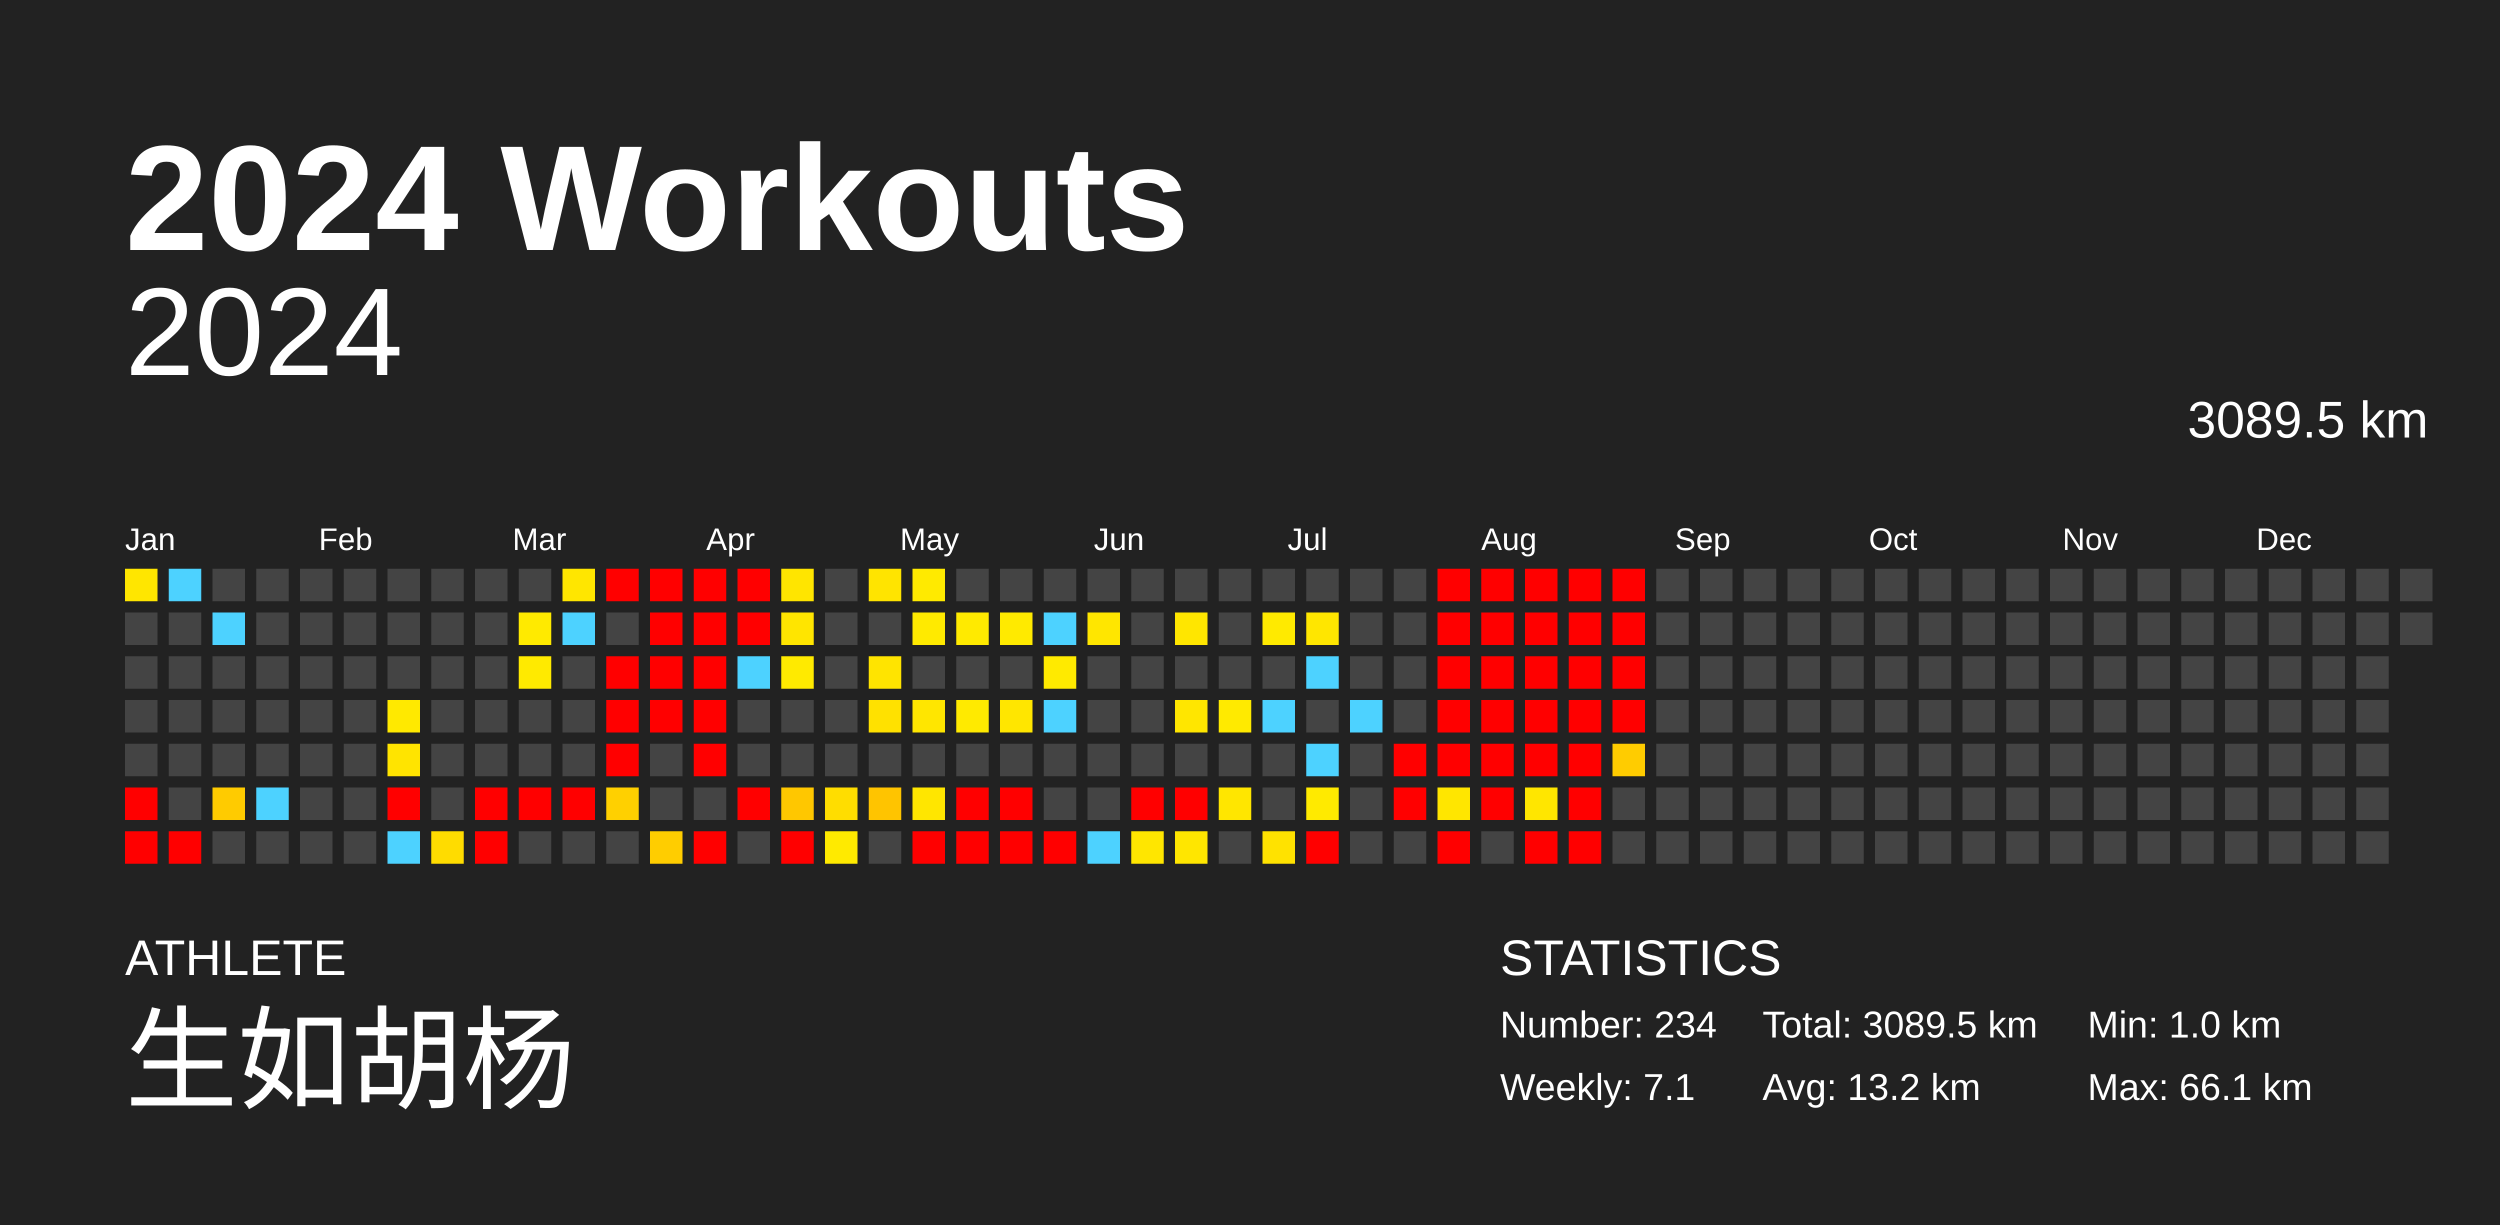
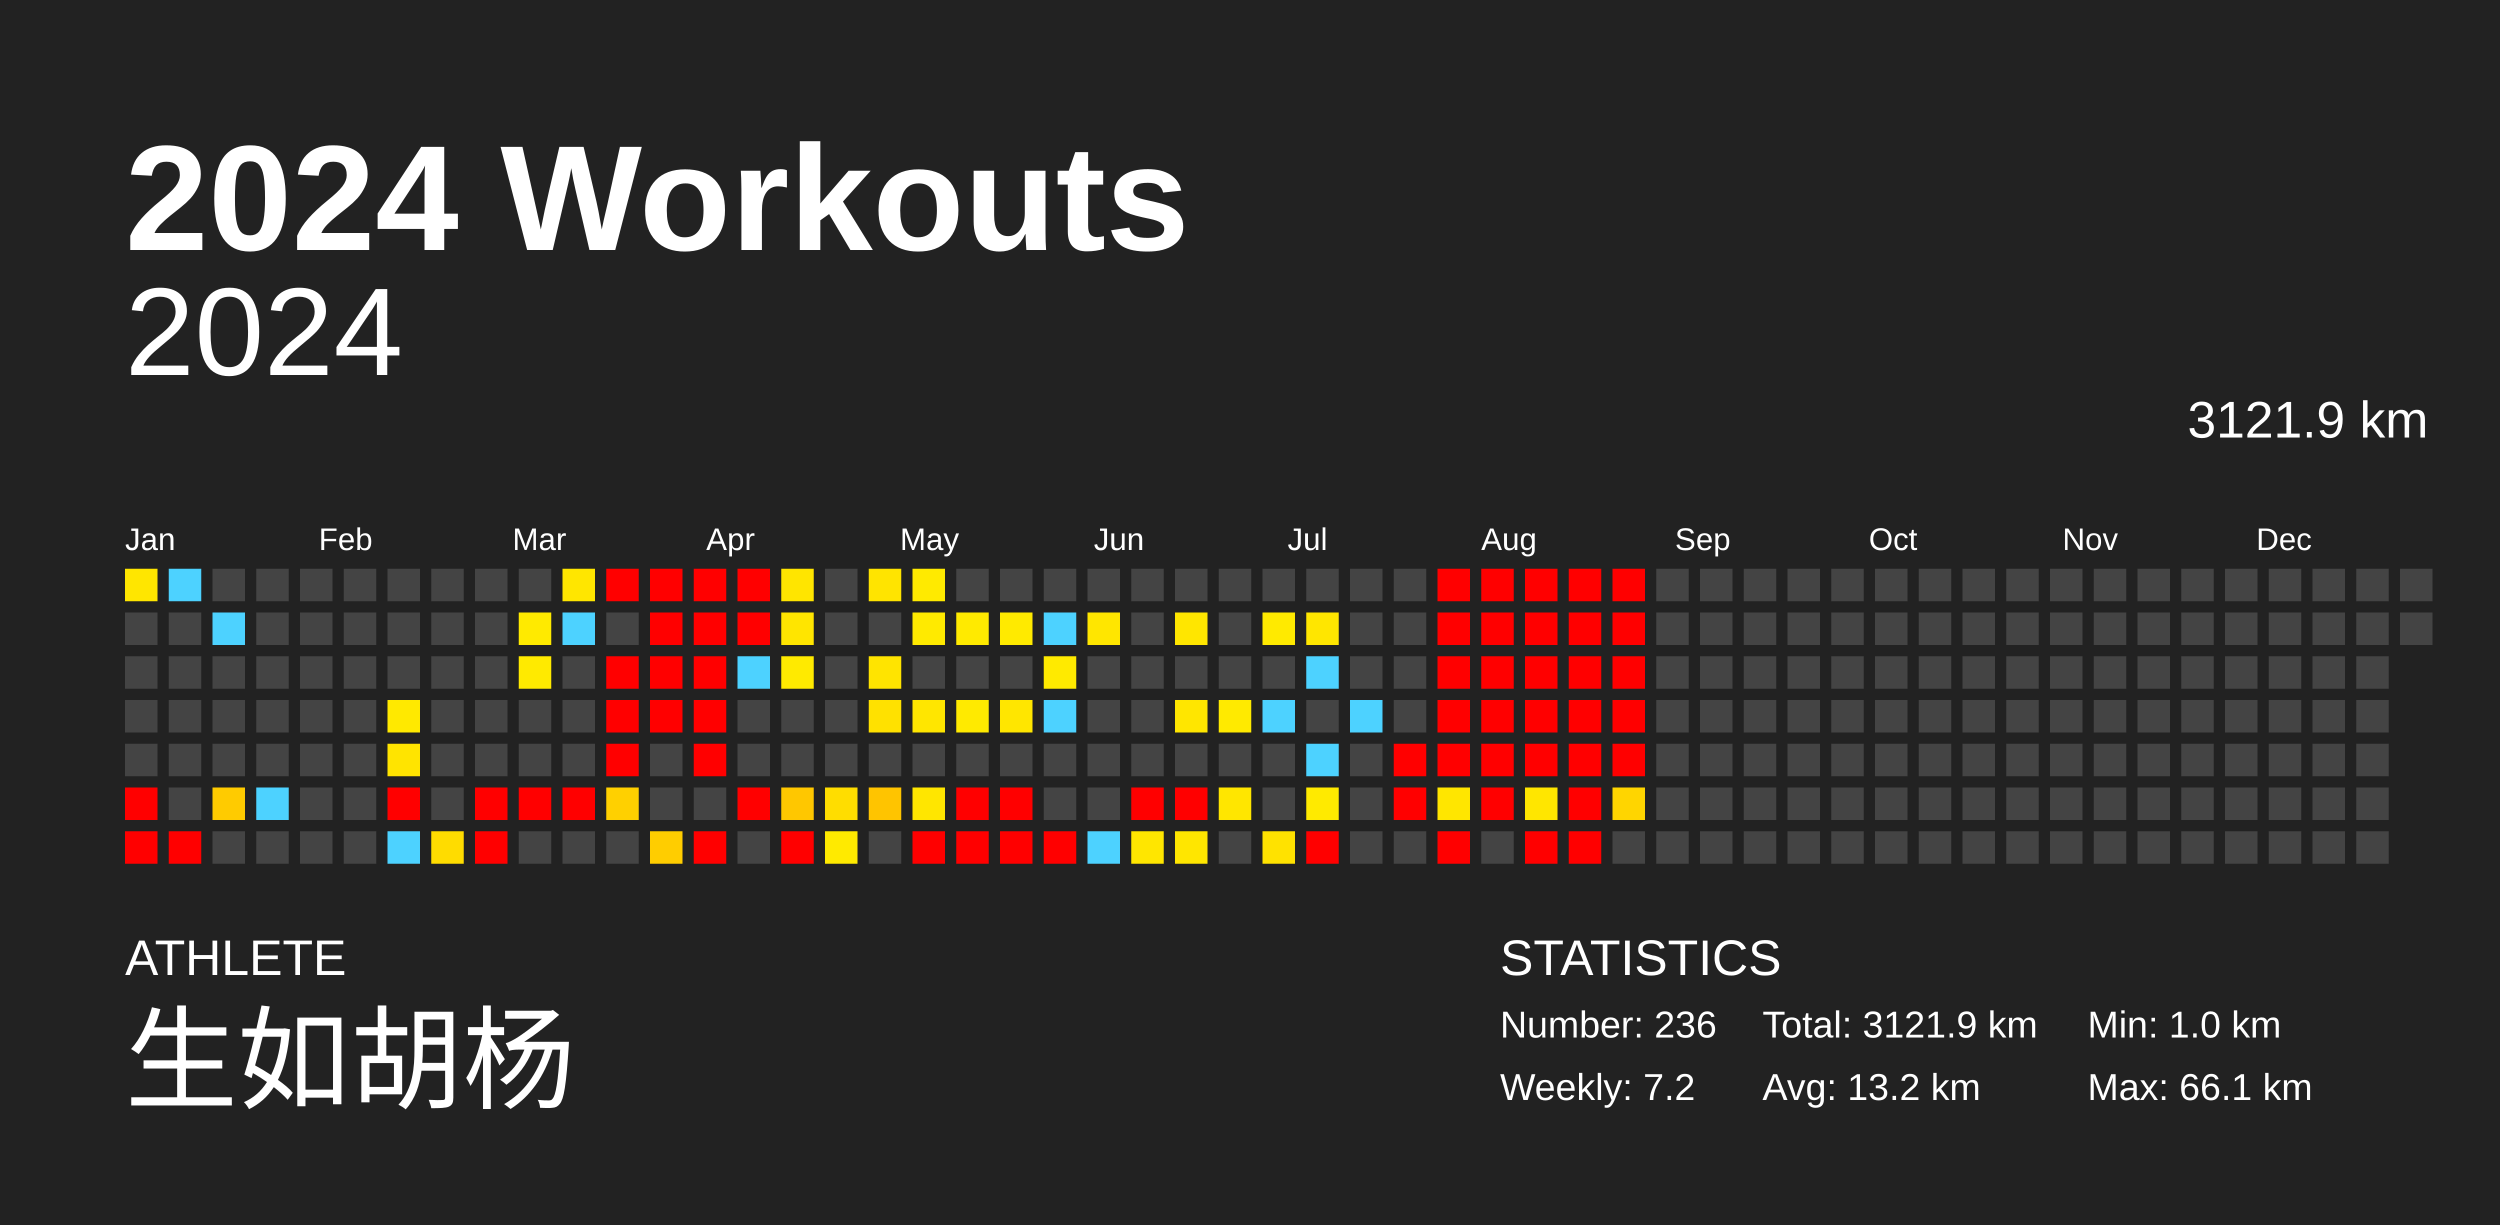
<svg xmlns="http://www.w3.org/2000/svg" baseProfile="full" height="98mm" version="1.1" viewBox="0,0,200,98" width="200mm">
  <defs />
  <rect fill="#222222" height="98" width="200" x="0" y="0" />
  <text fill="#FFFFFF" style="font-size:12px; font-family:Arial; font-weight:bold;" x="10" y="20">2024 Workouts</text>
  <text fill="#FFFFFF" style="font-size:4px; font-family:Arial" x="10" y="78">ATHLETE</text>
  <text fill="#FFFFFF" style="font-size:9px; font-family:Arial" x="10" y="88">生如胡杨</text>
  <text fill="#FFFFFF" style="font-size:4px; font-family:Arial" x="120" y="78">STATISTICS</text>
-   <text fill="#FFFFFF" style="font-size:3px; font-family:Arial" x="120" y="83">Number: 234</text>
-   <text fill="#FFFFFF" style="font-size:3px; font-family:Arial" x="120" y="88">Weekly: 7.1</text>
-   <text fill="#FFFFFF" style="font-size:3px; font-family:Arial" x="141" y="83">Total: 3089.5 km</text>
+   <text fill="#FFFFFF" style="font-size:3px; font-family:Arial" x="120" y="83">Number: 236</text>
+   <text fill="#FFFFFF" style="font-size:3px; font-family:Arial" x="120" y="88">Weekly: 7.2</text>
+   <text fill="#FFFFFF" style="font-size:3px; font-family:Arial" x="141" y="83">Total: 3121.9 km</text>
  <text fill="#FFFFFF" style="font-size:3px; font-family:Arial" x="141" y="88">Avg: 13.2 km</text>
  <text fill="#FFFFFF" style="font-size:3px; font-family:Arial" x="167" y="83">Min: 1.0 km</text>
  <text fill="#FFFFFF" style="font-size:3px; font-family:Arial" x="167" y="88">Max: 66.1 km</text>
  <text alignment-baseline="hanging" fill="#FFFFFF" style="font-size:10.0px; font-family:Arial;" x="10" y="30">2024</text>
-   <text alignment-baseline="hanging" fill="#FFFFFF" style="font-size:4.125px; font-family:Arial;" x="175" y="35">3089.5 km</text>
+   <text alignment-baseline="hanging" fill="#FFFFFF" style="font-size:4.125px; font-family:Arial;" x="175" y="35">3121.9 km</text>
  <text fill="#FFFFFF" style="font-size:2.5px; font-family:Arial" x="10.0" y="44">Jan</text>
  <text fill="#FFFFFF" style="font-size:2.5px; font-family:Arial" x="25.5" y="44">Feb</text>
  <text fill="#FFFFFF" style="font-size:2.5px; font-family:Arial" x="41.0" y="44">Mar</text>
  <text fill="#FFFFFF" style="font-size:2.5px; font-family:Arial" x="56.5" y="44">Apr</text>
  <text fill="#FFFFFF" style="font-size:2.5px; font-family:Arial" x="72.0" y="44">May</text>
  <text fill="#FFFFFF" style="font-size:2.5px; font-family:Arial" x="87.5" y="44">Jun</text>
  <text fill="#FFFFFF" style="font-size:2.5px; font-family:Arial" x="103.0" y="44">Jul</text>
  <text fill="#FFFFFF" style="font-size:2.5px; font-family:Arial" x="118.5" y="44">Aug</text>
  <text fill="#FFFFFF" style="font-size:2.5px; font-family:Arial" x="134.0" y="44">Sep</text>
  <text fill="#FFFFFF" style="font-size:2.5px; font-family:Arial" x="149.5" y="44">Oct</text>
  <text fill="#FFFFFF" style="font-size:2.5px; font-family:Arial" x="165.0" y="44">Nov</text>
  <text fill="#FFFFFF" style="font-size:2.5px; font-family:Arial" x="180.5" y="44">Dec</text>
  <rect fill="#ffe600" height="2.6" width="2.6" x="10.0" y="45.5" />
  <rect fill="#444444" height="2.6" width="2.6" x="10.0" y="49.0" />
  <rect fill="#444444" height="2.6" width="2.6" x="10.0" y="52.5" />
  <rect fill="#444444" height="2.6" width="2.6" x="10.0" y="56.0" />
  <rect fill="#444444" height="2.6" width="2.6" x="10.0" y="59.5" />
  <rect fill="red" height="2.6" width="2.6" x="10.0" y="63.0" />
  <rect fill="red" height="2.6" width="2.6" x="10.0" y="66.5" />
  <rect fill="#4dd2ff" height="2.6" width="2.6" x="13.5" y="45.5" />
  <rect fill="#444444" height="2.6" width="2.6" x="13.5" y="49.0" />
  <rect fill="#444444" height="2.6" width="2.6" x="13.5" y="52.5" />
  <rect fill="#444444" height="2.6" width="2.6" x="13.5" y="56.0" />
  <rect fill="#444444" height="2.6" width="2.6" x="13.5" y="59.5" />
  <rect fill="#444444" height="2.6" width="2.6" x="13.5" y="63.0" />
  <rect fill="red" height="2.6" width="2.6" x="13.5" y="66.5" />
  <rect fill="#444444" height="2.6" width="2.6" x="17.0" y="45.5" />
  <rect fill="#4dd2ff" height="2.6" width="2.6" x="17.0" y="49.0" />
  <rect fill="#444444" height="2.6" width="2.6" x="17.0" y="52.5" />
  <rect fill="#444444" height="2.6" width="2.6" x="17.0" y="56.0" />
  <rect fill="#444444" height="2.6" width="2.6" x="17.0" y="59.5" />
  <rect fill="#ffcb00" height="2.6" width="2.6" x="17.0" y="63.0" />
  <rect fill="#444444" height="2.6" width="2.6" x="17.0" y="66.5" />
  <rect fill="#444444" height="2.6" width="2.6" x="20.5" y="45.5" />
  <rect fill="#444444" height="2.6" width="2.6" x="20.5" y="49.0" />
  <rect fill="#444444" height="2.6" width="2.6" x="20.5" y="52.5" />
  <rect fill="#444444" height="2.6" width="2.6" x="20.5" y="56.0" />
  <rect fill="#444444" height="2.6" width="2.6" x="20.5" y="59.5" />
  <rect fill="#4dd2ff" height="2.6" width="2.6" x="20.5" y="63.0" />
  <rect fill="#444444" height="2.6" width="2.6" x="20.5" y="66.5" />
  <rect fill="#444444" height="2.6" width="2.6" x="24.0" y="45.5" />
  <rect fill="#444444" height="2.6" width="2.6" x="24.0" y="49.0" />
  <rect fill="#444444" height="2.6" width="2.6" x="24.0" y="52.5" />
  <rect fill="#444444" height="2.6" width="2.6" x="24.0" y="56.0" />
  <rect fill="#444444" height="2.6" width="2.6" x="24.0" y="59.5" />
  <rect fill="#444444" height="2.6" width="2.6" x="24.0" y="63.0" />
  <rect fill="#444444" height="2.6" width="2.6" x="24.0" y="66.5" />
  <rect fill="#444444" height="2.6" width="2.6" x="27.5" y="45.5" />
  <rect fill="#444444" height="2.6" width="2.6" x="27.5" y="49.0" />
  <rect fill="#444444" height="2.6" width="2.6" x="27.5" y="52.5" />
  <rect fill="#444444" height="2.6" width="2.6" x="27.5" y="56.0" />
  <rect fill="#444444" height="2.6" width="2.6" x="27.5" y="59.5" />
  <rect fill="#444444" height="2.6" width="2.6" x="27.5" y="63.0" />
  <rect fill="#444444" height="2.6" width="2.6" x="27.5" y="66.5" />
  <rect fill="#444444" height="2.6" width="2.6" x="31.0" y="45.5" />
  <rect fill="#444444" height="2.6" width="2.6" x="31.0" y="49.0" />
  <rect fill="#444444" height="2.6" width="2.6" x="31.0" y="52.5" />
  <rect fill="#ffe900" height="2.6" width="2.6" x="31.0" y="56.0" />
  <rect fill="#ffe400" height="2.6" width="2.6" x="31.0" y="59.5" />
  <rect fill="red" height="2.6" width="2.6" x="31.0" y="63.0" />
  <rect fill="#4dd2ff" height="2.6" width="2.6" x="31.0" y="66.5" />
  <rect fill="#444444" height="2.6" width="2.6" x="34.5" y="45.5" />
  <rect fill="#444444" height="2.6" width="2.6" x="34.5" y="49.0" />
  <rect fill="#444444" height="2.6" width="2.6" x="34.5" y="52.5" />
  <rect fill="#444444" height="2.6" width="2.6" x="34.5" y="56.0" />
  <rect fill="#444444" height="2.6" width="2.6" x="34.5" y="59.5" />
  <rect fill="#444444" height="2.6" width="2.6" x="34.5" y="63.0" />
  <rect fill="#ffdc00" height="2.6" width="2.6" x="34.5" y="66.5" />
  <rect fill="#444444" height="2.6" width="2.6" x="38.0" y="45.5" />
  <rect fill="#444444" height="2.6" width="2.6" x="38.0" y="49.0" />
  <rect fill="#444444" height="2.6" width="2.6" x="38.0" y="52.5" />
  <rect fill="#444444" height="2.6" width="2.6" x="38.0" y="56.0" />
  <rect fill="#444444" height="2.6" width="2.6" x="38.0" y="59.5" />
  <rect fill="red" height="2.6" width="2.6" x="38.0" y="63.0" />
  <rect fill="red" height="2.6" width="2.6" x="38.0" y="66.5" />
  <rect fill="#444444" height="2.6" width="2.6" x="41.5" y="45.5" />
  <rect fill="#ffea00" height="2.6" width="2.6" x="41.5" y="49.0" />
  <rect fill="#ffea00" height="2.6" width="2.6" x="41.5" y="52.5" />
  <rect fill="#444444" height="2.6" width="2.6" x="41.5" y="56.0" />
  <rect fill="#444444" height="2.6" width="2.6" x="41.5" y="59.5" />
  <rect fill="red" height="2.6" width="2.6" x="41.5" y="63.0" />
  <rect fill="#444444" height="2.6" width="2.6" x="41.5" y="66.5" />
  <rect fill="#ffe600" height="2.6" width="2.6" x="45.0" y="45.5" />
  <rect fill="#4dd2ff" height="2.6" width="2.6" x="45.0" y="49.0" />
  <rect fill="#444444" height="2.6" width="2.6" x="45.0" y="52.5" />
  <rect fill="#444444" height="2.6" width="2.6" x="45.0" y="56.0" />
  <rect fill="#444444" height="2.6" width="2.6" x="45.0" y="59.5" />
  <rect fill="red" height="2.6" width="2.6" x="45.0" y="63.0" />
  <rect fill="#444444" height="2.6" width="2.6" x="45.0" y="66.5" />
  <rect fill="red" height="2.6" width="2.6" x="48.5" y="45.5" />
  <rect fill="#444444" height="2.6" width="2.6" x="48.5" y="49.0" />
  <rect fill="red" height="2.6" width="2.6" x="48.5" y="52.5" />
  <rect fill="red" height="2.6" width="2.6" x="48.5" y="56.0" />
  <rect fill="red" height="2.6" width="2.6" x="48.5" y="59.5" />
  <rect fill="#ffd000" height="2.6" width="2.6" x="48.5" y="63.0" />
  <rect fill="#444444" height="2.6" width="2.6" x="48.5" y="66.5" />
  <rect fill="red" height="2.6" width="2.6" x="52.0" y="45.5" />
  <rect fill="red" height="2.6" width="2.6" x="52.0" y="49.0" />
  <rect fill="red" height="2.6" width="2.6" x="52.0" y="52.5" />
  <rect fill="red" height="2.6" width="2.6" x="52.0" y="56.0" />
  <rect fill="#444444" height="2.6" width="2.6" x="52.0" y="59.5" />
  <rect fill="#444444" height="2.6" width="2.6" x="52.0" y="63.0" />
  <rect fill="#ffcd00" height="2.6" width="2.6" x="52.0" y="66.5" />
  <rect fill="red" height="2.6" width="2.6" x="55.5" y="45.5" />
  <rect fill="red" height="2.6" width="2.6" x="55.5" y="49.0" />
  <rect fill="red" height="2.6" width="2.6" x="55.5" y="52.5" />
  <rect fill="red" height="2.6" width="2.6" x="55.5" y="56.0" />
  <rect fill="red" height="2.6" width="2.6" x="55.5" y="59.5" />
  <rect fill="#444444" height="2.6" width="2.6" x="55.5" y="63.0" />
  <rect fill="red" height="2.6" width="2.6" x="55.5" y="66.5" />
  <rect fill="red" height="2.6" width="2.6" x="59.0" y="45.5" />
  <rect fill="red" height="2.6" width="2.6" x="59.0" y="49.0" />
  <rect fill="#4dd2ff" height="2.6" width="2.6" x="59.0" y="52.5" />
  <rect fill="#444444" height="2.6" width="2.6" x="59.0" y="56.0" />
  <rect fill="#444444" height="2.6" width="2.6" x="59.0" y="59.5" />
  <rect fill="red" height="2.6" width="2.6" x="59.0" y="63.0" />
  <rect fill="#444444" height="2.6" width="2.6" x="59.0" y="66.5" />
  <rect fill="#ffe500" height="2.6" width="2.6" x="62.5" y="45.5" />
  <rect fill="#ffe500" height="2.6" width="2.6" x="62.5" y="49.0" />
  <rect fill="#ffea00" height="2.6" width="2.6" x="62.5" y="52.5" />
  <rect fill="#444444" height="2.6" width="2.6" x="62.5" y="56.0" />
  <rect fill="#444444" height="2.6" width="2.6" x="62.5" y="59.5" />
  <rect fill="#ffc700" height="2.6" width="2.6" x="62.5" y="63.0" />
  <rect fill="red" height="2.6" width="2.6" x="62.5" y="66.5" />
  <rect fill="#444444" height="2.6" width="2.6" x="66.0" y="45.5" />
  <rect fill="#444444" height="2.6" width="2.6" x="66.0" y="49.0" />
  <rect fill="#444444" height="2.6" width="2.6" x="66.0" y="52.5" />
  <rect fill="#444444" height="2.6" width="2.6" x="66.0" y="56.0" />
  <rect fill="#444444" height="2.6" width="2.6" x="66.0" y="59.5" />
  <rect fill="#ffdd00" height="2.6" width="2.6" x="66.0" y="63.0" />
  <rect fill="#ffea00" height="2.6" width="2.6" x="66.0" y="66.5" />
  <rect fill="#ffe400" height="2.6" width="2.6" x="69.5" y="45.5" />
  <rect fill="#444444" height="2.6" width="2.6" x="69.5" y="49.0" />
  <rect fill="#ffe400" height="2.6" width="2.6" x="69.5" y="52.5" />
  <rect fill="#ffe100" height="2.6" width="2.6" x="69.5" y="56.0" />
  <rect fill="#444444" height="2.6" width="2.6" x="69.5" y="59.5" />
  <rect fill="#ffc400" height="2.6" width="2.6" x="69.5" y="63.0" />
  <rect fill="#444444" height="2.6" width="2.6" x="69.5" y="66.5" />
  <rect fill="#ffea00" height="2.6" width="2.6" x="73.0" y="45.5" />
  <rect fill="#ffea00" height="2.6" width="2.6" x="73.0" y="49.0" />
  <rect fill="#444444" height="2.6" width="2.6" x="73.0" y="52.5" />
  <rect fill="#ffe600" height="2.6" width="2.6" x="73.0" y="56.0" />
  <rect fill="#444444" height="2.6" width="2.6" x="73.0" y="59.5" />
  <rect fill="#ffe600" height="2.6" width="2.6" x="73.0" y="63.0" />
  <rect fill="red" height="2.6" width="2.6" x="73.0" y="66.5" />
  <rect fill="#444444" height="2.6" width="2.6" x="76.5" y="45.5" />
  <rect fill="#ffea00" height="2.6" width="2.6" x="76.5" y="49.0" />
  <rect fill="#444444" height="2.6" width="2.6" x="76.5" y="52.5" />
  <rect fill="#ffea00" height="2.6" width="2.6" x="76.5" y="56.0" />
  <rect fill="#444444" height="2.6" width="2.6" x="76.5" y="59.5" />
  <rect fill="red" height="2.6" width="2.6" x="76.5" y="63.0" />
  <rect fill="red" height="2.6" width="2.6" x="76.5" y="66.5" />
  <rect fill="#444444" height="2.6" width="2.6" x="80.0" y="45.5" />
  <rect fill="#ffea00" height="2.6" width="2.6" x="80.0" y="49.0" />
  <rect fill="#444444" height="2.6" width="2.6" x="80.0" y="52.5" />
  <rect fill="#ffe600" height="2.6" width="2.6" x="80.0" y="56.0" />
  <rect fill="#444444" height="2.6" width="2.6" x="80.0" y="59.5" />
  <rect fill="red" height="2.6" width="2.6" x="80.0" y="63.0" />
  <rect fill="red" height="2.6" width="2.6" x="80.0" y="66.5" />
  <rect fill="#444444" height="2.6" width="2.6" x="83.5" y="45.5" />
  <rect fill="#4dd2ff" height="2.6" width="2.6" x="83.5" y="49.0" />
  <rect fill="#ffea00" height="2.6" width="2.6" x="83.5" y="52.5" />
  <rect fill="#4dd2ff" height="2.6" width="2.6" x="83.5" y="56.0" />
  <rect fill="#444444" height="2.6" width="2.6" x="83.5" y="59.5" />
  <rect fill="#444444" height="2.6" width="2.6" x="83.5" y="63.0" />
  <rect fill="red" height="2.6" width="2.6" x="83.5" y="66.5" />
  <rect fill="#444444" height="2.6" width="2.6" x="87.0" y="45.5" />
  <rect fill="#ffe600" height="2.6" width="2.6" x="87.0" y="49.0" />
  <rect fill="#444444" height="2.6" width="2.6" x="87.0" y="52.5" />
  <rect fill="#444444" height="2.6" width="2.6" x="87.0" y="56.0" />
  <rect fill="#444444" height="2.6" width="2.6" x="87.0" y="59.5" />
  <rect fill="#444444" height="2.6" width="2.6" x="87.0" y="63.0" />
  <rect fill="#4dd2ff" height="2.6" width="2.6" x="87.0" y="66.5" />
  <rect fill="#444444" height="2.6" width="2.6" x="90.5" y="45.5" />
  <rect fill="#444444" height="2.6" width="2.6" x="90.5" y="49.0" />
  <rect fill="#444444" height="2.6" width="2.6" x="90.5" y="52.5" />
  <rect fill="#444444" height="2.6" width="2.6" x="90.5" y="56.0" />
  <rect fill="#444444" height="2.6" width="2.6" x="90.5" y="59.5" />
  <rect fill="red" height="2.6" width="2.6" x="90.5" y="63.0" />
  <rect fill="#ffe600" height="2.6" width="2.6" x="90.5" y="66.5" />
  <rect fill="#444444" height="2.6" width="2.6" x="94.0" y="45.5" />
  <rect fill="#ffe600" height="2.6" width="2.6" x="94.0" y="49.0" />
  <rect fill="#444444" height="2.6" width="2.6" x="94.0" y="52.5" />
  <rect fill="#ffe600" height="2.6" width="2.6" x="94.0" y="56.0" />
  <rect fill="#444444" height="2.6" width="2.6" x="94.0" y="59.5" />
  <rect fill="red" height="2.6" width="2.6" x="94.0" y="63.0" />
  <rect fill="#ffe600" height="2.6" width="2.6" x="94.0" y="66.5" />
  <rect fill="#444444" height="2.6" width="2.6" x="97.5" y="45.5" />
  <rect fill="#444444" height="2.6" width="2.6" x="97.5" y="49.0" />
  <rect fill="#444444" height="2.6" width="2.6" x="97.5" y="52.5" />
  <rect fill="#ffea00" height="2.6" width="2.6" x="97.5" y="56.0" />
  <rect fill="#444444" height="2.6" width="2.6" x="97.5" y="59.5" />
  <rect fill="#ffe600" height="2.6" width="2.6" x="97.5" y="63.0" />
  <rect fill="#444444" height="2.6" width="2.6" x="97.5" y="66.5" />
  <rect fill="#444444" height="2.6" width="2.6" x="101.0" y="45.5" />
  <rect fill="#ffea00" height="2.6" width="2.6" x="101.0" y="49.0" />
  <rect fill="#444444" height="2.6" width="2.6" x="101.0" y="52.5" />
  <rect fill="#4dd2ff" height="2.6" width="2.6" x="101.0" y="56.0" />
  <rect fill="#444444" height="2.6" width="2.6" x="101.0" y="59.5" />
  <rect fill="#444444" height="2.6" width="2.6" x="101.0" y="63.0" />
  <rect fill="#ffe200" height="2.6" width="2.6" x="101.0" y="66.5" />
  <rect fill="#444444" height="2.6" width="2.6" x="104.5" y="45.5" />
  <rect fill="#ffe600" height="2.6" width="2.6" x="104.5" y="49.0" />
  <rect fill="#4dd2ff" height="2.6" width="2.6" x="104.5" y="52.5" />
  <rect fill="#444444" height="2.6" width="2.6" x="104.5" y="56.0" />
  <rect fill="#4dd2ff" height="2.6" width="2.6" x="104.5" y="59.5" />
  <rect fill="#ffea00" height="2.6" width="2.6" x="104.5" y="63.0" />
  <rect fill="red" height="2.6" width="2.6" x="104.5" y="66.5" />
  <rect fill="#444444" height="2.6" width="2.6" x="108.0" y="45.5" />
  <rect fill="#444444" height="2.6" width="2.6" x="108.0" y="49.0" />
  <rect fill="#444444" height="2.6" width="2.6" x="108.0" y="52.5" />
  <rect fill="#4dd2ff" height="2.6" width="2.6" x="108.0" y="56.0" />
  <rect fill="#444444" height="2.6" width="2.6" x="108.0" y="59.5" />
  <rect fill="#444444" height="2.6" width="2.6" x="108.0" y="63.0" />
  <rect fill="#444444" height="2.6" width="2.6" x="108.0" y="66.5" />
  <rect fill="#444444" height="2.6" width="2.6" x="111.5" y="45.5" />
  <rect fill="#444444" height="2.6" width="2.6" x="111.5" y="49.0" />
  <rect fill="#444444" height="2.6" width="2.6" x="111.5" y="52.5" />
  <rect fill="#444444" height="2.6" width="2.6" x="111.5" y="56.0" />
  <rect fill="red" height="2.6" width="2.6" x="111.5" y="59.5" />
  <rect fill="red" height="2.6" width="2.6" x="111.5" y="63.0" />
  <rect fill="#444444" height="2.6" width="2.6" x="111.5" y="66.5" />
  <rect fill="red" height="2.6" width="2.6" x="115.0" y="45.5" />
  <rect fill="red" height="2.6" width="2.6" x="115.0" y="49.0" />
  <rect fill="red" height="2.6" width="2.6" x="115.0" y="52.5" />
  <rect fill="red" height="2.6" width="2.6" x="115.0" y="56.0" />
  <rect fill="red" height="2.6" width="2.6" x="115.0" y="59.5" />
  <rect fill="#ffe600" height="2.6" width="2.6" x="115.0" y="63.0" />
  <rect fill="red" height="2.6" width="2.6" x="115.0" y="66.5" />
  <rect fill="red" height="2.6" width="2.6" x="118.5" y="45.5" />
  <rect fill="red" height="2.6" width="2.6" x="118.5" y="49.0" />
  <rect fill="red" height="2.6" width="2.6" x="118.5" y="52.5" />
  <rect fill="red" height="2.6" width="2.6" x="118.5" y="56.0" />
  <rect fill="red" height="2.6" width="2.6" x="118.5" y="59.5" />
  <rect fill="red" height="2.6" width="2.6" x="118.5" y="63.0" />
  <rect fill="#444444" height="2.6" width="2.6" x="118.5" y="66.5" />
  <rect fill="red" height="2.6" width="2.6" x="122.0" y="45.5" />
  <rect fill="red" height="2.6" width="2.6" x="122.0" y="49.0" />
  <rect fill="red" height="2.6" width="2.6" x="122.0" y="52.5" />
  <rect fill="red" height="2.6" width="2.6" x="122.0" y="56.0" />
  <rect fill="red" height="2.6" width="2.6" x="122.0" y="59.5" />
  <rect fill="#ffe600" height="2.6" width="2.6" x="122.0" y="63.0" />
  <rect fill="red" height="2.6" width="2.6" x="122.0" y="66.5" />
  <rect fill="red" height="2.6" width="2.6" x="125.5" y="45.5" />
  <rect fill="red" height="2.6" width="2.6" x="125.5" y="49.0" />
  <rect fill="red" height="2.6" width="2.6" x="125.5" y="52.5" />
  <rect fill="red" height="2.6" width="2.6" x="125.5" y="56.0" />
  <rect fill="red" height="2.6" width="2.6" x="125.5" y="59.5" />
  <rect fill="red" height="2.6" width="2.6" x="125.5" y="63.0" />
  <rect fill="red" height="2.6" width="2.6" x="125.5" y="66.5" />
  <rect fill="red" height="2.6" width="2.6" x="129.0" y="45.5" />
  <rect fill="red" height="2.6" width="2.6" x="129.0" y="49.0" />
  <rect fill="red" height="2.6" width="2.6" x="129.0" y="52.5" />
  <rect fill="red" height="2.6" width="2.6" x="129.0" y="56.0" />
-   <rect fill="#ffcc00" height="2.6" width="2.6" x="129.0" y="59.5" />
-   <rect fill="#444444" height="2.6" width="2.6" x="129.0" y="63.0" />
+   <rect fill="red" height="2.6" width="2.6" x="129.0" y="59.5" />
+   <rect fill="#ffd500" height="2.6" width="2.6" x="129.0" y="63.0" />
  <rect fill="#444444" height="2.6" width="2.6" x="129.0" y="66.5" />
  <rect fill="#444444" height="2.6" width="2.6" x="132.5" y="45.5" />
  <rect fill="#444444" height="2.6" width="2.6" x="132.5" y="49.0" />
  <rect fill="#444444" height="2.6" width="2.6" x="132.5" y="52.5" />
  <rect fill="#444444" height="2.6" width="2.6" x="132.5" y="56.0" />
  <rect fill="#444444" height="2.6" width="2.6" x="132.5" y="59.5" />
  <rect fill="#444444" height="2.6" width="2.6" x="132.5" y="63.0" />
  <rect fill="#444444" height="2.6" width="2.6" x="132.5" y="66.5" />
  <rect fill="#444444" height="2.6" width="2.6" x="136.0" y="45.5" />
  <rect fill="#444444" height="2.6" width="2.6" x="136.0" y="49.0" />
  <rect fill="#444444" height="2.6" width="2.6" x="136.0" y="52.5" />
  <rect fill="#444444" height="2.6" width="2.6" x="136.0" y="56.0" />
  <rect fill="#444444" height="2.6" width="2.6" x="136.0" y="59.5" />
  <rect fill="#444444" height="2.6" width="2.6" x="136.0" y="63.0" />
  <rect fill="#444444" height="2.6" width="2.6" x="136.0" y="66.5" />
  <rect fill="#444444" height="2.6" width="2.6" x="139.5" y="45.5" />
  <rect fill="#444444" height="2.6" width="2.6" x="139.5" y="49.0" />
  <rect fill="#444444" height="2.6" width="2.6" x="139.5" y="52.5" />
  <rect fill="#444444" height="2.6" width="2.6" x="139.5" y="56.0" />
  <rect fill="#444444" height="2.6" width="2.6" x="139.5" y="59.5" />
  <rect fill="#444444" height="2.6" width="2.6" x="139.5" y="63.0" />
  <rect fill="#444444" height="2.6" width="2.6" x="139.5" y="66.5" />
  <rect fill="#444444" height="2.6" width="2.6" x="143.0" y="45.5" />
  <rect fill="#444444" height="2.6" width="2.6" x="143.0" y="49.0" />
  <rect fill="#444444" height="2.6" width="2.6" x="143.0" y="52.5" />
  <rect fill="#444444" height="2.6" width="2.6" x="143.0" y="56.0" />
  <rect fill="#444444" height="2.6" width="2.6" x="143.0" y="59.5" />
  <rect fill="#444444" height="2.6" width="2.6" x="143.0" y="63.0" />
  <rect fill="#444444" height="2.6" width="2.6" x="143.0" y="66.5" />
  <rect fill="#444444" height="2.6" width="2.6" x="146.5" y="45.5" />
  <rect fill="#444444" height="2.6" width="2.6" x="146.5" y="49.0" />
  <rect fill="#444444" height="2.6" width="2.6" x="146.5" y="52.5" />
  <rect fill="#444444" height="2.6" width="2.6" x="146.5" y="56.0" />
  <rect fill="#444444" height="2.6" width="2.6" x="146.5" y="59.5" />
  <rect fill="#444444" height="2.6" width="2.6" x="146.5" y="63.0" />
  <rect fill="#444444" height="2.6" width="2.6" x="146.5" y="66.5" />
  <rect fill="#444444" height="2.6" width="2.6" x="150.0" y="45.5" />
  <rect fill="#444444" height="2.6" width="2.6" x="150.0" y="49.0" />
  <rect fill="#444444" height="2.6" width="2.6" x="150.0" y="52.5" />
  <rect fill="#444444" height="2.6" width="2.6" x="150.0" y="56.0" />
  <rect fill="#444444" height="2.6" width="2.6" x="150.0" y="59.5" />
  <rect fill="#444444" height="2.6" width="2.6" x="150.0" y="63.0" />
  <rect fill="#444444" height="2.6" width="2.6" x="150.0" y="66.5" />
  <rect fill="#444444" height="2.6" width="2.6" x="153.5" y="45.5" />
  <rect fill="#444444" height="2.6" width="2.6" x="153.5" y="49.0" />
  <rect fill="#444444" height="2.6" width="2.6" x="153.5" y="52.5" />
  <rect fill="#444444" height="2.6" width="2.6" x="153.5" y="56.0" />
  <rect fill="#444444" height="2.6" width="2.6" x="153.5" y="59.5" />
  <rect fill="#444444" height="2.6" width="2.6" x="153.5" y="63.0" />
  <rect fill="#444444" height="2.6" width="2.6" x="153.5" y="66.5" />
  <rect fill="#444444" height="2.6" width="2.6" x="157.0" y="45.5" />
  <rect fill="#444444" height="2.6" width="2.6" x="157.0" y="49.0" />
  <rect fill="#444444" height="2.6" width="2.6" x="157.0" y="52.5" />
  <rect fill="#444444" height="2.6" width="2.6" x="157.0" y="56.0" />
  <rect fill="#444444" height="2.6" width="2.6" x="157.0" y="59.5" />
  <rect fill="#444444" height="2.6" width="2.6" x="157.0" y="63.0" />
  <rect fill="#444444" height="2.6" width="2.6" x="157.0" y="66.5" />
  <rect fill="#444444" height="2.6" width="2.6" x="160.5" y="45.5" />
  <rect fill="#444444" height="2.6" width="2.6" x="160.5" y="49.0" />
  <rect fill="#444444" height="2.6" width="2.6" x="160.5" y="52.5" />
  <rect fill="#444444" height="2.6" width="2.6" x="160.5" y="56.0" />
  <rect fill="#444444" height="2.6" width="2.6" x="160.5" y="59.5" />
  <rect fill="#444444" height="2.6" width="2.6" x="160.5" y="63.0" />
  <rect fill="#444444" height="2.6" width="2.6" x="160.5" y="66.5" />
  <rect fill="#444444" height="2.6" width="2.6" x="164.0" y="45.5" />
  <rect fill="#444444" height="2.6" width="2.6" x="164.0" y="49.0" />
  <rect fill="#444444" height="2.6" width="2.6" x="164.0" y="52.5" />
  <rect fill="#444444" height="2.6" width="2.6" x="164.0" y="56.0" />
  <rect fill="#444444" height="2.6" width="2.6" x="164.0" y="59.5" />
  <rect fill="#444444" height="2.6" width="2.6" x="164.0" y="63.0" />
  <rect fill="#444444" height="2.6" width="2.6" x="164.0" y="66.5" />
  <rect fill="#444444" height="2.6" width="2.6" x="167.5" y="45.5" />
  <rect fill="#444444" height="2.6" width="2.6" x="167.5" y="49.0" />
  <rect fill="#444444" height="2.6" width="2.6" x="167.5" y="52.5" />
  <rect fill="#444444" height="2.6" width="2.6" x="167.5" y="56.0" />
  <rect fill="#444444" height="2.6" width="2.6" x="167.5" y="59.5" />
  <rect fill="#444444" height="2.6" width="2.6" x="167.5" y="63.0" />
  <rect fill="#444444" height="2.6" width="2.6" x="167.5" y="66.5" />
  <rect fill="#444444" height="2.6" width="2.6" x="171.0" y="45.5" />
  <rect fill="#444444" height="2.6" width="2.6" x="171.0" y="49.0" />
  <rect fill="#444444" height="2.6" width="2.6" x="171.0" y="52.5" />
  <rect fill="#444444" height="2.6" width="2.6" x="171.0" y="56.0" />
  <rect fill="#444444" height="2.6" width="2.6" x="171.0" y="59.5" />
  <rect fill="#444444" height="2.6" width="2.6" x="171.0" y="63.0" />
  <rect fill="#444444" height="2.6" width="2.6" x="171.0" y="66.5" />
  <rect fill="#444444" height="2.6" width="2.6" x="174.5" y="45.5" />
  <rect fill="#444444" height="2.6" width="2.6" x="174.5" y="49.0" />
  <rect fill="#444444" height="2.6" width="2.6" x="174.5" y="52.5" />
  <rect fill="#444444" height="2.6" width="2.6" x="174.5" y="56.0" />
  <rect fill="#444444" height="2.6" width="2.6" x="174.5" y="59.5" />
  <rect fill="#444444" height="2.6" width="2.6" x="174.5" y="63.0" />
  <rect fill="#444444" height="2.6" width="2.6" x="174.5" y="66.5" />
  <rect fill="#444444" height="2.6" width="2.6" x="178.0" y="45.5" />
  <rect fill="#444444" height="2.6" width="2.6" x="178.0" y="49.0" />
  <rect fill="#444444" height="2.6" width="2.6" x="178.0" y="52.5" />
  <rect fill="#444444" height="2.6" width="2.6" x="178.0" y="56.0" />
  <rect fill="#444444" height="2.6" width="2.6" x="178.0" y="59.5" />
  <rect fill="#444444" height="2.6" width="2.6" x="178.0" y="63.0" />
  <rect fill="#444444" height="2.6" width="2.6" x="178.0" y="66.5" />
  <rect fill="#444444" height="2.6" width="2.6" x="181.5" y="45.5" />
  <rect fill="#444444" height="2.6" width="2.6" x="181.5" y="49.0" />
  <rect fill="#444444" height="2.6" width="2.6" x="181.5" y="52.5" />
  <rect fill="#444444" height="2.6" width="2.6" x="181.5" y="56.0" />
  <rect fill="#444444" height="2.6" width="2.6" x="181.5" y="59.5" />
  <rect fill="#444444" height="2.6" width="2.6" x="181.5" y="63.0" />
  <rect fill="#444444" height="2.6" width="2.6" x="181.5" y="66.5" />
  <rect fill="#444444" height="2.6" width="2.6" x="185.0" y="45.5" />
  <rect fill="#444444" height="2.6" width="2.6" x="185.0" y="49.0" />
  <rect fill="#444444" height="2.6" width="2.6" x="185.0" y="52.5" />
  <rect fill="#444444" height="2.6" width="2.6" x="185.0" y="56.0" />
  <rect fill="#444444" height="2.6" width="2.6" x="185.0" y="59.5" />
  <rect fill="#444444" height="2.6" width="2.6" x="185.0" y="63.0" />
  <rect fill="#444444" height="2.6" width="2.6" x="185.0" y="66.5" />
  <rect fill="#444444" height="2.6" width="2.6" x="188.5" y="45.5" />
  <rect fill="#444444" height="2.6" width="2.6" x="188.5" y="49.0" />
  <rect fill="#444444" height="2.6" width="2.6" x="188.5" y="52.5" />
  <rect fill="#444444" height="2.6" width="2.6" x="188.5" y="56.0" />
  <rect fill="#444444" height="2.6" width="2.6" x="188.5" y="59.5" />
  <rect fill="#444444" height="2.6" width="2.6" x="188.5" y="63.0" />
  <rect fill="#444444" height="2.6" width="2.6" x="188.5" y="66.5" />
  <rect fill="#444444" height="2.6" width="2.6" x="192.0" y="45.5" />
  <rect fill="#444444" height="2.6" width="2.6" x="192.0" y="49.0" />
</svg>
